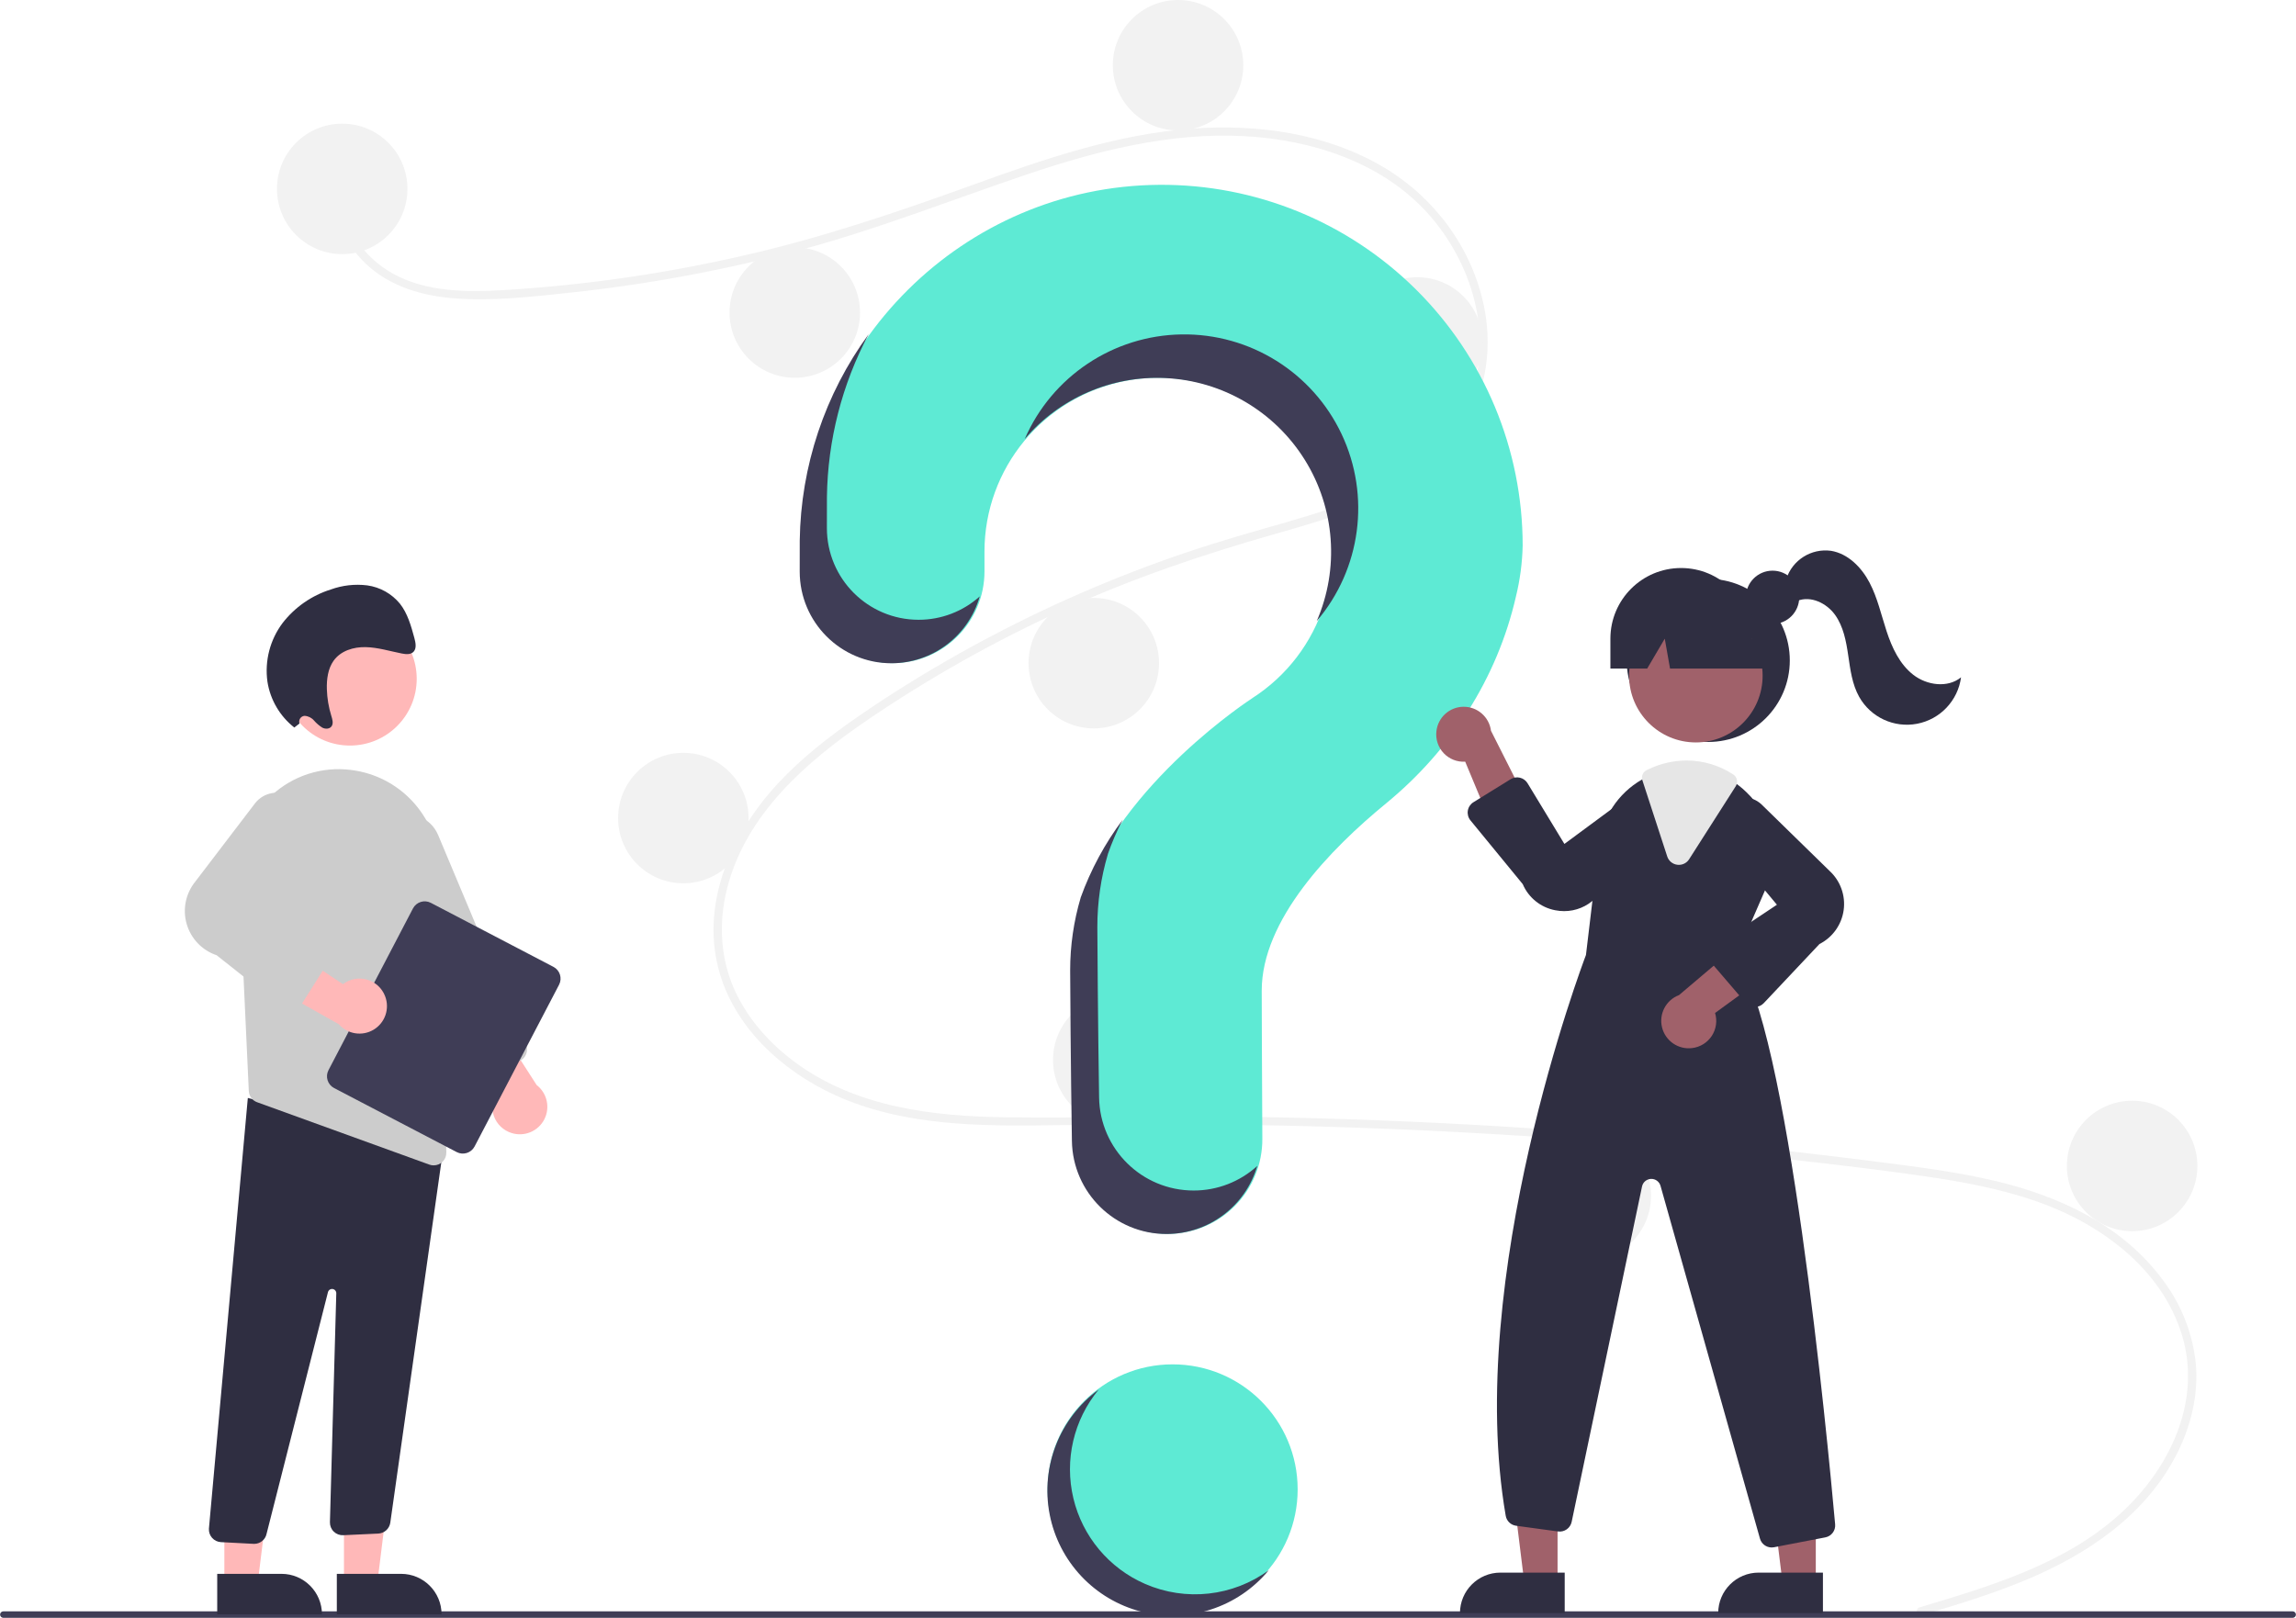
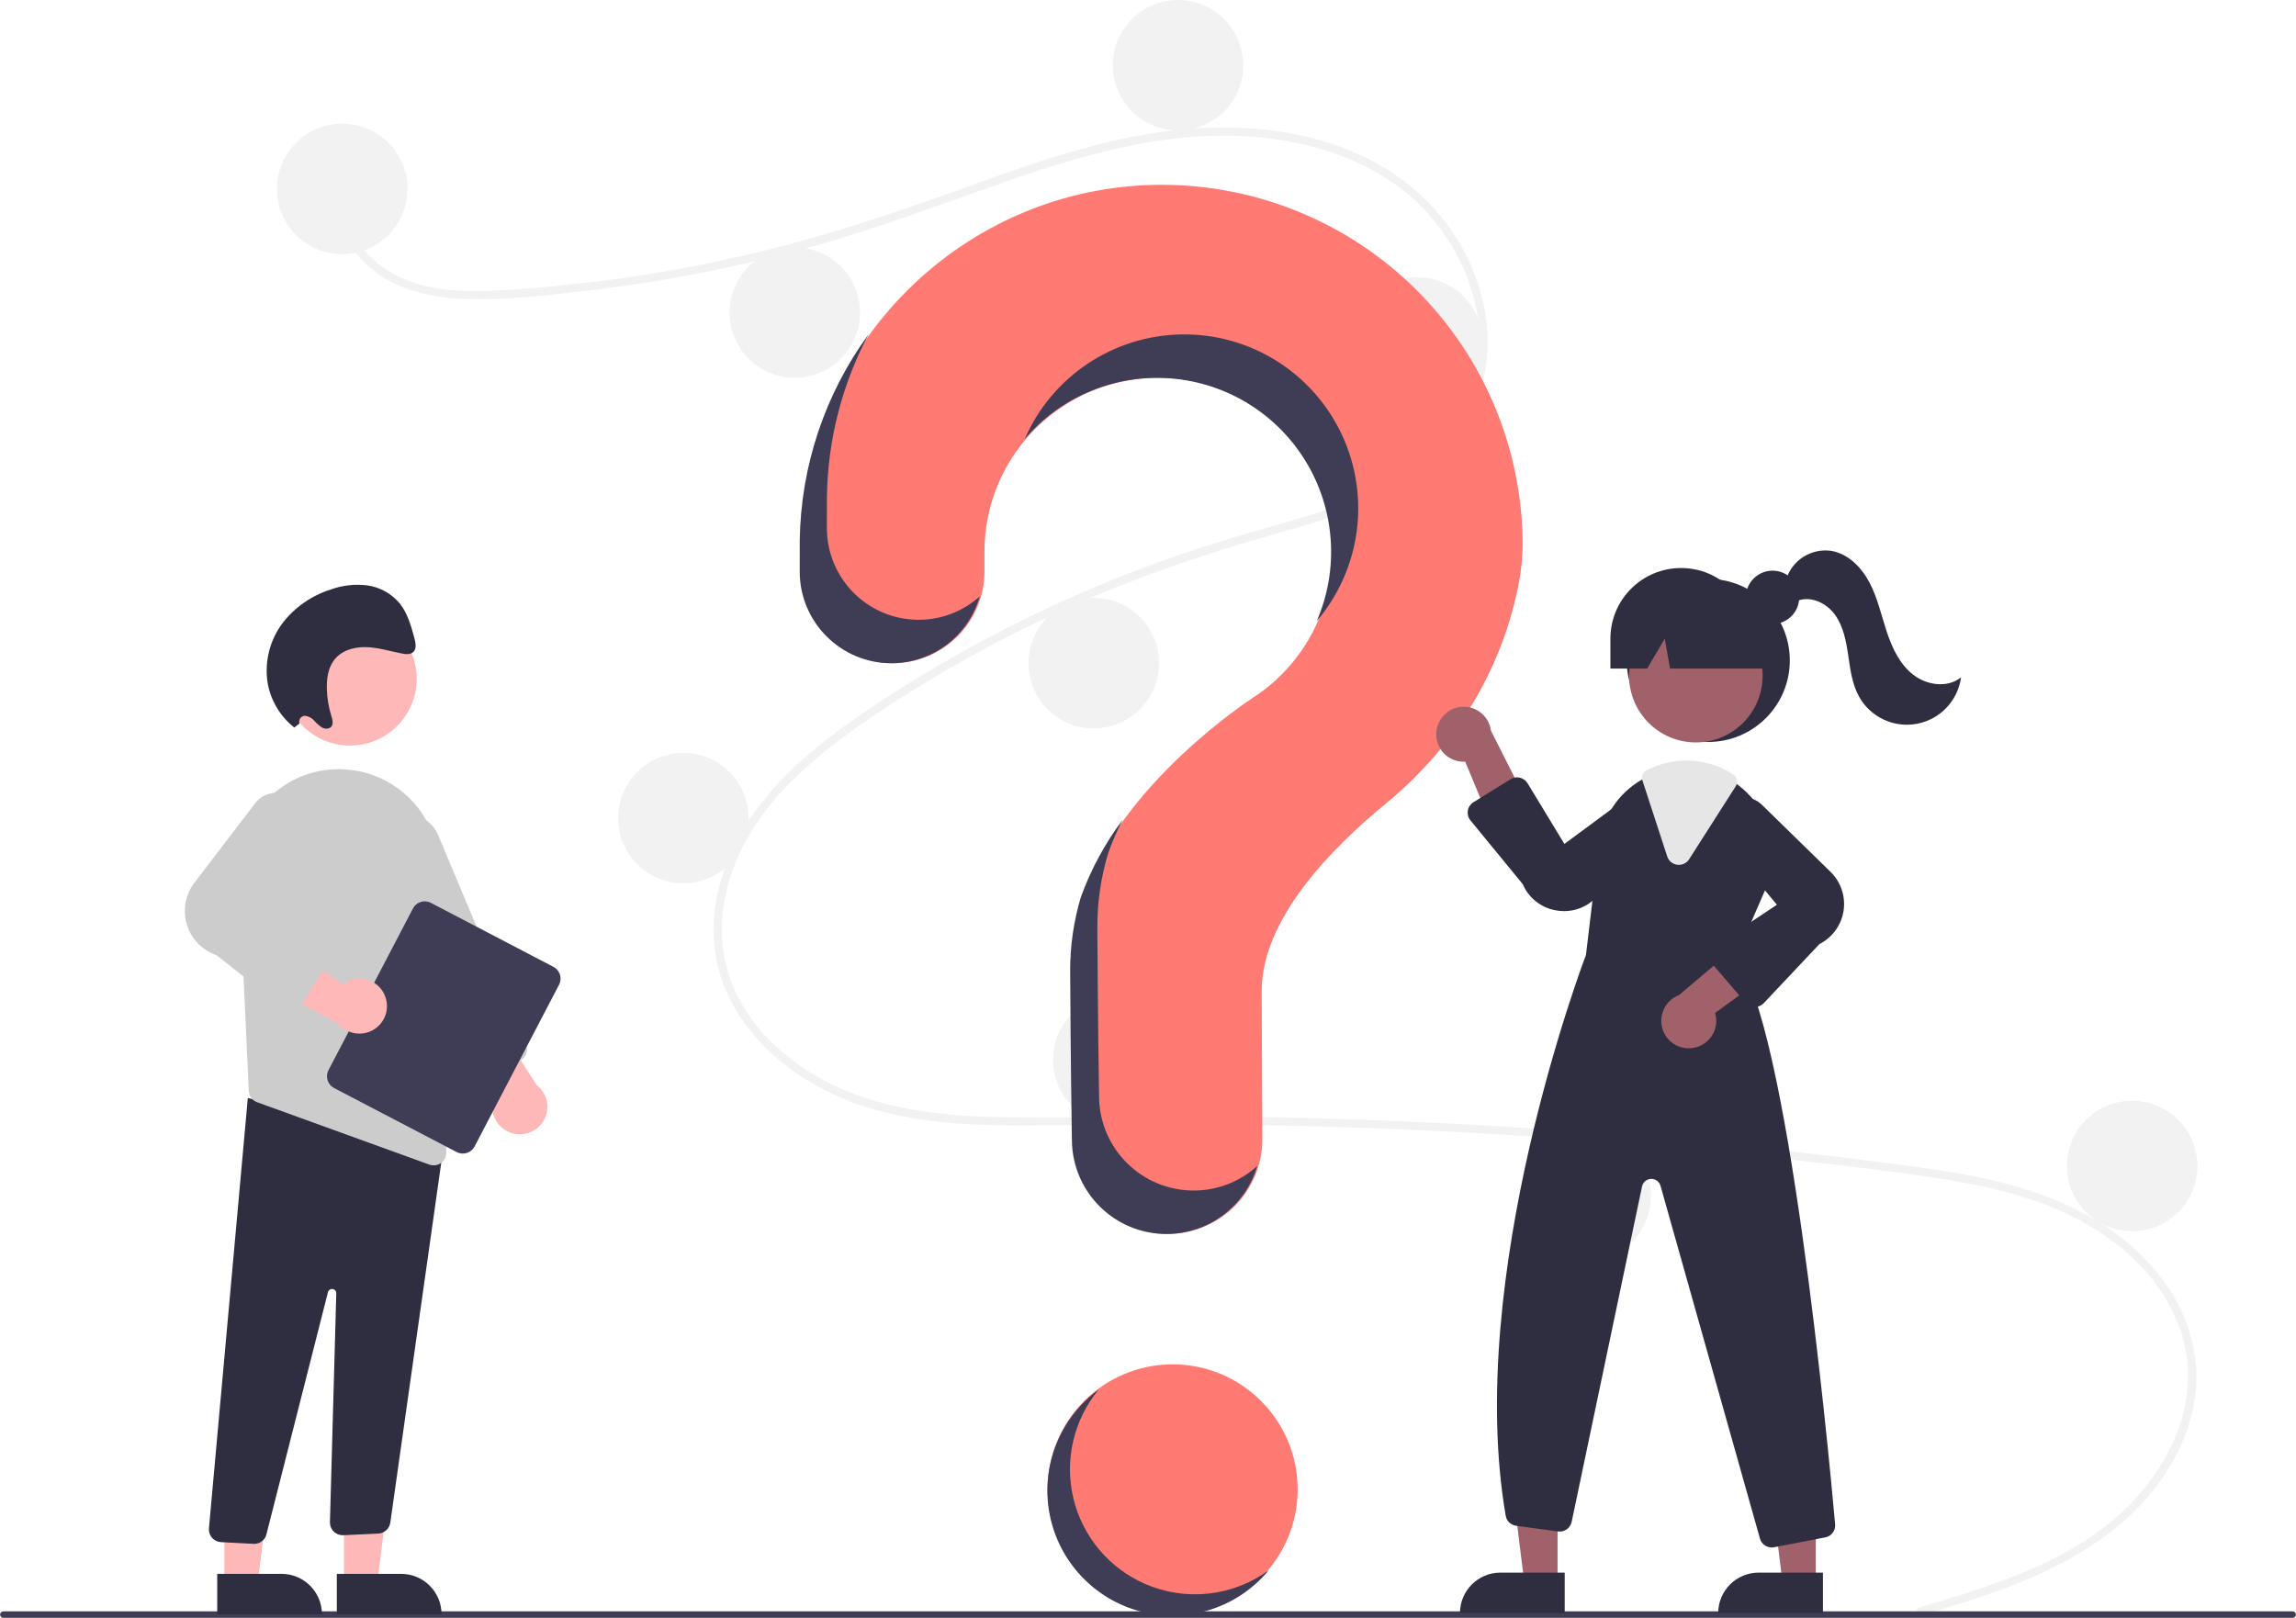
<svg xmlns="http://www.w3.org/2000/svg" data-name="Layer 1" width="844.675" height="595.262" viewBox="0 0 844.675 595.262">
-   <circle cx="431.393" cy="548" r="46" fill="#5eead4" />
+   <circle cx="431.393" cy="548" r="46" fill="#FE7A72" />
  <path d="M883.862,743.785c25.735-7.729,53.094-15.788,73.503-34.161,18.238-16.418,30.55-41.489,22.995-66.112-7.54-24.572-30.124-40.956-53.442-49.105-13.225-4.622-27.061-7.186-40.891-9.2-15.035-2.19-30.136-3.984-45.23-5.71q-91.677-10.486-184.044-12.811c-30.385-.765-60.764-.747-91.152-.306-27.139.394-55.722.384-80.899-11.151-19.578-8.97-37.348-25.289-42.803-46.734-6.297-24.755,5.318-49.964,21.98-67.892,8.783-9.45,19.047-17.404,29.636-24.717,11.487-7.934,23.375-15.306,35.521-22.188a494.634,494.634,0,0,1,74.767-34.468c12.746-4.634,25.68-8.633,38.728-12.321,11.017-3.115,22.068-6.234,32.716-10.477,20.583-8.204,40.161-22.1,45.395-44.881,4.96-21.591-3.403-45.031-18.065-61.071-16.963-18.557-42.539-26.692-67.06-28.008-27.528-1.478-54.422,5.412-80.297,14.156-27.597,9.326-54.599,20.049-82.778,27.603a556.958,556.958,0,0,1-85.196,15.837c-14.082,1.5-28.59,3.193-42.756,2.045-11.872-.962-23.684-4.454-32.434-12.88-7.503-7.225-11.972-17.154-10.435-27.632.279-1.903,3.17-1.094,2.893.798-1.87,12.755,6.8,24.509,17.484,30.529,12.348,6.958,27.374,6.968,41.122,6.172a537.825,537.825,0,0,0,88.515-12.796c28.593-6.531,56.164-15.866,83.704-25.839,26.156-9.472,52.897-18.716,80.84-20.767,24.246-1.78,49.752,1.752,70.874,14.423,18.564,11.136,32.215,29.707,36.565,51.018,4.25,20.825-1.636,41.785-17.4,56.317-16.321,15.046-38.701,21.479-59.557,27.404-26.452,7.514-52.337,16.298-77.392,27.703a485.824,485.824,0,0,0-72.8,40.928c-22.246,15.202-44.201,34.331-51.237,61.451-3.277,12.633-2.672,26.032,2.812,37.965,4.876,10.61,12.907,19.535,22.262,26.419,22.321,16.424,50.453,19.797,77.414,20.132,30.281.377,60.564-.645,90.855-.148q92.599,1.52,184.819,11.273,23.108,2.446,46.158,5.407c13.822,1.776,27.69,3.541,41.278,6.695,24.162,5.608,47.674,16.392,62.692,36.878a61.319,61.319,0,0,1,11.947,30.446c1.051,11.524-1.77,23.069-6.98,33.321-11.532,22.69-33.134,37.123-56.073,46.605-12.287,5.079-25.032,8.926-37.752,12.746-1.853.557-2.645-2.338-.798-2.893Z" transform="translate(-177.6623 -152.3692)" fill="#f2f2f2" />
  <circle cx="125.893" cy="69.5" r="24" fill="#f2f2f2" />
  <circle cx="292.393" cy="115" r="24" fill="#f2f2f2" />
  <circle cx="433.393" cy="24" r="24" fill="#f2f2f2" />
  <circle cx="521.393" cy="126" r="24" fill="#f2f2f2" />
  <circle cx="402.393" cy="244" r="24" fill="#f2f2f2" />
  <circle cx="251.393" cy="301" r="24" fill="#f2f2f2" />
  <circle cx="411.393" cy="390" r="24" fill="#f2f2f2" />
  <circle cx="583.393" cy="440" r="24" fill="#f2f2f2" />
  <circle cx="784.393" cy="429" r="24" fill="#f2f2f2" />
-   <path d="M604.128,220.373c-71.892.508-130.756,58.93-131.777,130.816-.009.664-.014,5.33-.013,11.434a33.748,33.748,0,0,0,33.744,33.746h0a33.769,33.769,0,0,0,33.761-33.798c-.003-4.152-.006-7.026-.006-7.202a64,64,0,1,1,98.52,53.879l.012.014s-48.028,30.92-62.671,73.335l.012.003a94.004,94.004,0,0,0-3.874,26.768c0,3.725.219,36.321.643,62.778a34.786,34.786,0,0,0,34.79,34.222h0a34.796,34.796,0,0,0,34.794-35.011c-.147-24.229-.227-52.442-.227-54.489,0-26.045,25.125-51.995,45.764-68.917,23.766-19.487,40.868-46.043,47.737-75.999a86.762,86.762,0,0,0,2.499-18.834A132.75,132.75,0,0,0,604.128,220.373Z" transform="translate(-177.6623 -152.3692)" fill="#5eead4" />
+   <path d="M604.128,220.373c-71.892.508-130.756,58.93-131.777,130.816-.009.664-.014,5.33-.013,11.434a33.748,33.748,0,0,0,33.744,33.746h0a33.769,33.769,0,0,0,33.761-33.798c-.003-4.152-.006-7.026-.006-7.202a64,64,0,1,1,98.52,53.879l.012.014s-48.028,30.92-62.671,73.335l.012.003a94.004,94.004,0,0,0-3.874,26.768c0,3.725.219,36.321.643,62.778a34.786,34.786,0,0,0,34.79,34.222h0a34.796,34.796,0,0,0,34.794-35.011c-.147-24.229-.227-52.442-.227-54.489,0-26.045,25.125-51.995,45.764-68.917,23.766-19.487,40.868-46.043,47.737-75.999a86.762,86.762,0,0,0,2.499-18.834A132.75,132.75,0,0,0,604.128,220.373Z" transform="translate(-177.6623 -152.3692)" fill="#FE7A72" />
  <path d="M1021.147,747.631H178.853a1.191,1.191,0,0,1,0-2.381h842.294a1.191,1.191,0,0,1,0,2.381Z" transform="translate(-177.6623 -152.3692)" fill="#3f3d56" />
  <circle cx="628.449" cy="242.996" r="30" fill="#2f2e41" />
  <polygon points="573.012 582.129 560.753 582.129 554.92 534.841 573.015 534.841 573.012 582.129" fill="#a0616a" />
  <path d="M551.996,578.626h23.644a0,0,0,0,1,0,0v14.887a0,0,0,0,1,0,0H537.109a0,0,0,0,1,0,0v0A14.887,14.887,0,0,1,551.996,578.626Z" fill="#2f2e41" />
  <polygon points="668.012 582.129 655.753 582.129 649.92 534.841 668.015 534.841 668.012 582.129" fill="#a0616a" />
  <path d="M646.996,578.626h23.644a0,0,0,0,1,0,0v14.887a0,0,0,0,1,0,0H632.109a0,0,0,0,1,0,0v0A14.887,14.887,0,0,1,646.996,578.626Z" fill="#2f2e41" />
  <circle cx="623.89" cy="248.61" r="24.561" fill="#a0616a" />
  <path d="M816.191,504.775l10.99-25.25a31.383,31.383,0,0,0-6.95-35.6,31.873,31.873,0,0,0-3.07-2.67,30.935,30.935,0,0,0-18.99-6.57,32.179,32.179,0,0,0-13.4,2.98c-.36.16-.71.33-1.07.5-.69.33-1.37.69-2.03,1.06a31.678,31.678,0,0,0-15.7,23.88l-4.85,40.64c-1.22,3.19-44.74,118.39-29.52,206.34a4.467,4.467,0,0,0,3.82,3.67l15.43,2.1a4.497,4.497,0,0,0,5.01-3.53l25.89-123.41a3.503,3.503,0,0,1,6.8-.23l36.58,129.78a4.471,4.471,0,0,0,4.31,3.28,5.122,5.122,0,0,0,.87-.08l18.85-3.63a4.471,4.471,0,0,0,3.63-4.81C850.021,682.335,835.301,527.605,816.191,504.775Z" transform="translate(-177.6623 -152.3692)" fill="#2f2e41" />
  <path d="M706.102,421.419A10.056,10.056,0,0,0,716.696,432.623l13.729,32.992,10.385-15.394-14.629-28.97a10.11,10.11,0,0,0-20.079.169Z" transform="translate(-177.6623 -152.3692)" fill="#a0616a" />
  <path d="M800.19,537.996a10.056,10.056,0,0,0,8.427-12.913l28.885-21.038-17.39-6.512-24.764,20.977a10.11,10.11,0,0,0,4.842,19.487Z" transform="translate(-177.6623 -152.3692)" fill="#a0616a" />
  <path d="M753.102,487.61a17.057,17.057,0,0,1-3.298-.325,16.305,16.305,0,0,1-11.948-9.616l-19.234-23.453a4.501,4.501,0,0,1,1.111-6.681l13.684-8.471a4.5,4.5,0,0,1,6.215,1.49l13.556,22.334L779.15,443.702A9.721,9.721,0,0,1,790.46,459.264l-25.912,23.637A16.253,16.253,0,0,1,753.102,487.61Z" transform="translate(-177.6623 -152.3692)" fill="#2f2e41" />
  <path d="M823.252,522.883c-.035,0-.071,0-.106-.001a4.508,4.508,0,0,1-3.311-1.57l-12.166-14.193a4.5,4.5,0,0,1,.92-6.673l22.781-15.188-20.638-24.812a9.721,9.721,0,0,1,14.887-12.183l25.084,24.513a16.525,16.525,0,0,1-3.675,26.94l-20.501,21.754A4.507,4.507,0,0,1,823.252,522.883Z" transform="translate(-177.6623 -152.3692)" fill="#2f2e41" />
  <path d="M795.307,470.584a4.632,4.632,0,0,1-.584-.037,4.461,4.461,0,0,1-3.71-3.069l-9.142-28.029a3.083,3.083,0,0,1,1.594-3.725l.297-.14c.269-.128.535-.254.807-.375a32.574,32.574,0,0,1,13.603-3.023,31.327,31.327,0,0,1,17.161,5.157,3.13,3.13,0,0,1,.901,4.294L799.084,468.504A4.455,4.455,0,0,1,795.307,470.584Z" transform="translate(-177.6623 -152.3692)" fill="#e6e6e6" />
  <circle cx="652.101" cy="219.786" r="9.817" fill="#2f2e41" />
  <path d="M796.111,361.365h0a26,26,0,0,0-26,26v11h13.529l6.471-11,1.941,11h41.059l-11-11A26,26,0,0,0,796.111,361.365Z" transform="translate(-177.6623 -152.3692)" fill="#2f2e41" />
  <path d="M834.809,365.431a15.15,15.15,0,0,1,16.481-10.396c6.256,1.046,11.202,6.075,14.149,11.691s4.308,11.903,6.289,17.928,4.791,12.084,9.793,15.984,12.677,4.958,17.59.946a20.118,20.118,0,0,1-37.477,7.181c-2.592-4.612-3.261-10.017-4.03-15.251s-1.767-10.65-4.862-14.94-8.888-7.093-13.804-5.139Z" transform="translate(-177.6623 -152.3692)" fill="#2f2e41" />
  <path d="M515.609,380.408h0a33.748,33.748,0,0,1-33.744-33.746c-0-6.104.004-10.771.013-11.434a131.507,131.507,0,0,1,15.359-59.909,131.803,131.803,0,0,0-25.359,75.909c-.009.664-.014,5.33-.013,11.434a33.748,33.748,0,0,0,33.744,33.746h0A33.773,33.773,0,0,0,538.097,371.817,33.622,33.622,0,0,1,515.609,380.408Z" transform="translate(-177.6623 -152.3692)" fill="#3f3d56" />
  <path d="M606.415,291.478a64.004,64.004,0,0,1,55.659,89.413,63.997,63.997,0,1,0-107.426-66.985A63.871,63.871,0,0,1,606.415,291.478Z" transform="translate(-177.6623 -152.3692)" fill="#3f3d56" />
  <path d="M616.797,590.408h0a34.787,34.787,0,0,1-34.79-34.222c-.423-26.456-.643-59.052-.643-62.778a94.004,94.004,0,0,1,3.874-26.768l-.012-.003a95.069,95.069,0,0,1,5.494-12.701,110.047,110.047,0,0,0-15.494,28.701l.012.003a94.004,94.004,0,0,0-3.874,26.768c0,3.725.219,36.321.643,62.778a34.787,34.787,0,0,0,34.79,34.222h0a34.803,34.803,0,0,0,33.402-25.048A34.66,34.66,0,0,1,616.797,590.408Z" transform="translate(-177.6623 -152.3692)" fill="#3f3d56" />
  <polygon points="126.541 582.585 138.8 582.584 144.633 535.296 126.538 535.297 126.541 582.585" fill="#ffb8b8" />
  <path d="M301.576,731.451H340.107a0,0,0,0,1,0,0v14.887a0,0,0,0,1,0,0H316.463A14.887,14.887,0,0,1,301.576,731.451v0A0,0,0,0,1,301.576,731.451Z" transform="translate(464.0541 1325.404) rotate(179.9974)" fill="#2f2e41" />
  <polygon points="82.541 582.585 94.8 582.584 100.633 535.296 82.538 535.297 82.541 582.585" fill="#ffb8b8" />
  <path d="M257.576,731.451H296.107a0,0,0,0,1,0,0v14.887a0,0,0,0,1,0,0H272.463A14.887,14.887,0,0,1,257.576,731.451v0A0,0,0,0,1,257.576,731.451Z" transform="translate(376.0541 1325.406) rotate(179.9974)" fill="#2f2e41" />
  <path d="M270.917,720.411l-11.975-.63a4.673,4.673,0,0,1-4.419-4.967l14.313-158.466,65.911,17.786,6.35-1.732L321.239,712.686a4.696,4.696,0,0,1-4.358,3.945l-12.909.601a4.674,4.674,0,0,1-4.931-4.796l2.339-84.196a1.558,1.558,0,0,0-3.083-.36L275.739,716.692a4.646,4.646,0,0,1-4.569,3.725C271.086,720.418,271.002,720.416,270.917,720.411Z" transform="translate(-177.6623 -152.3692)" fill="#2f2e41" />
  <circle cx="128.742" cy="249.759" r="24.561" fill="#ffb8b8" />
  <path d="M265.512,474.287l2.701,58.267.976,21.199a4.642,4.642,0,0,0,3.074,4.175l63.336,22.943a4.477,4.477,0,0,0,1.6.28,4.644,4.644,0,0,0,4.664-4.788L339.266,471.597A36.93,36.93,0,0,0,308.522,435.92c-.613-.093-1.236-.187-1.859-.27a36.249,36.249,0,0,0-29.165,9.441,37.236,37.236,0,0,0-11.986,29.196Z" transform="translate(-177.6623 -152.3692)" fill="#ccc" />
  <path d="M365.855,569.245a10.064,10.064,0,0,1-5.369-15.227l-21.478-28.56,18.534-1.147,17.554,27.297a10.111,10.111,0,0,1-9.242,17.637Z" transform="translate(-177.6623 -152.3692)" fill="#ffb8b8" />
  <path d="M350.753,548.85a4.644,4.644,0,0,1-2.541-2.518L315.854,469.237a12.463,12.463,0,1,1,22.984-9.647l32.358,77.095a4.679,4.679,0,0,1-2.5,6.118l-14.365,6.029a4.642,4.642,0,0,1-3.577.017Z" transform="translate(-177.6623 -152.3692)" fill="#ccc" />
  <path d="M298.508,546.131,329.587,486.622a4.878,4.878,0,0,1,6.575-2.063l45.112,23.56a4.878,4.878,0,0,1,2.063,6.575l-31.079,59.509a4.878,4.878,0,0,1-6.575,2.063L300.571,552.706A4.878,4.878,0,0,1,298.508,546.131Z" transform="translate(-177.6623 -152.3692)" fill="#3f3d56" />
  <path d="M319.351,518.943a10.064,10.064,0,0,0-15.517-4.46l-29.778-19.754-.051,18.57L302.29,529.21a10.111,10.111,0,0,0,17.06-10.267Z" transform="translate(-177.6623 -152.3692)" fill="#ffb8b8" />
  <path d="M281.701,523.119l-24.337-19.278a17.163,17.163,0,0,1-7.823-27.135l22.097-28.96a10.096,10.096,0,0,1,17.13,10.284l-17.484,28.6,25.694,12.187a4.674,4.674,0,0,1,1.948,6.72l-10.372,16.414a4.682,4.682,0,0,1-3.167,2.111c-.026.004-.051.008-.077.012A4.696,4.696,0,0,1,281.701,523.119Z" transform="translate(-177.6623 -152.3692)" fill="#ccc" />
  <path d="M287.845,418.574a2.135,2.135,0,0,1,1.856-2.819,4.93,4.93,0,0,1,3.476,1.715,13.833,13.833,0,0,0,3.071,2.637c1.188.599,2.8.514,3.477-.628.636-1.072.2-2.508-.185-3.753a36.907,36.907,0,0,1-1.63-9.77c-.111-3.7.411-7.562,2.46-10.448,2.644-3.725,7.371-5.139,11.845-5.036s8.875,1.484,13.307,2.357c1.53.301,3.328.456,4.352-.73,1.088-1.261.688-3.301.226-5.004-1.201-4.417-2.475-8.985-5.265-12.552a18.898,18.898,0,0,0-12.061-6.79,28.938,28.938,0,0,0-13.462,1.528,36.096,36.096,0,0,0-17.683,12.319,29.236,29.236,0,0,0-5.578,21.6,26.667,26.667,0,0,0,9.886,16.855Z" transform="translate(-177.6623 -152.3692)" fill="#2f2e41" />
  <path d="M598.92,735.149a45.994,45.994,0,0,1-17.07-71.489,45.997,45.997,0,1,0,62.569,66.464A45.969,45.969,0,0,1,598.92,735.149Z" transform="translate(-177.6623 -152.3692)" fill="#3f3d56" />
</svg>
